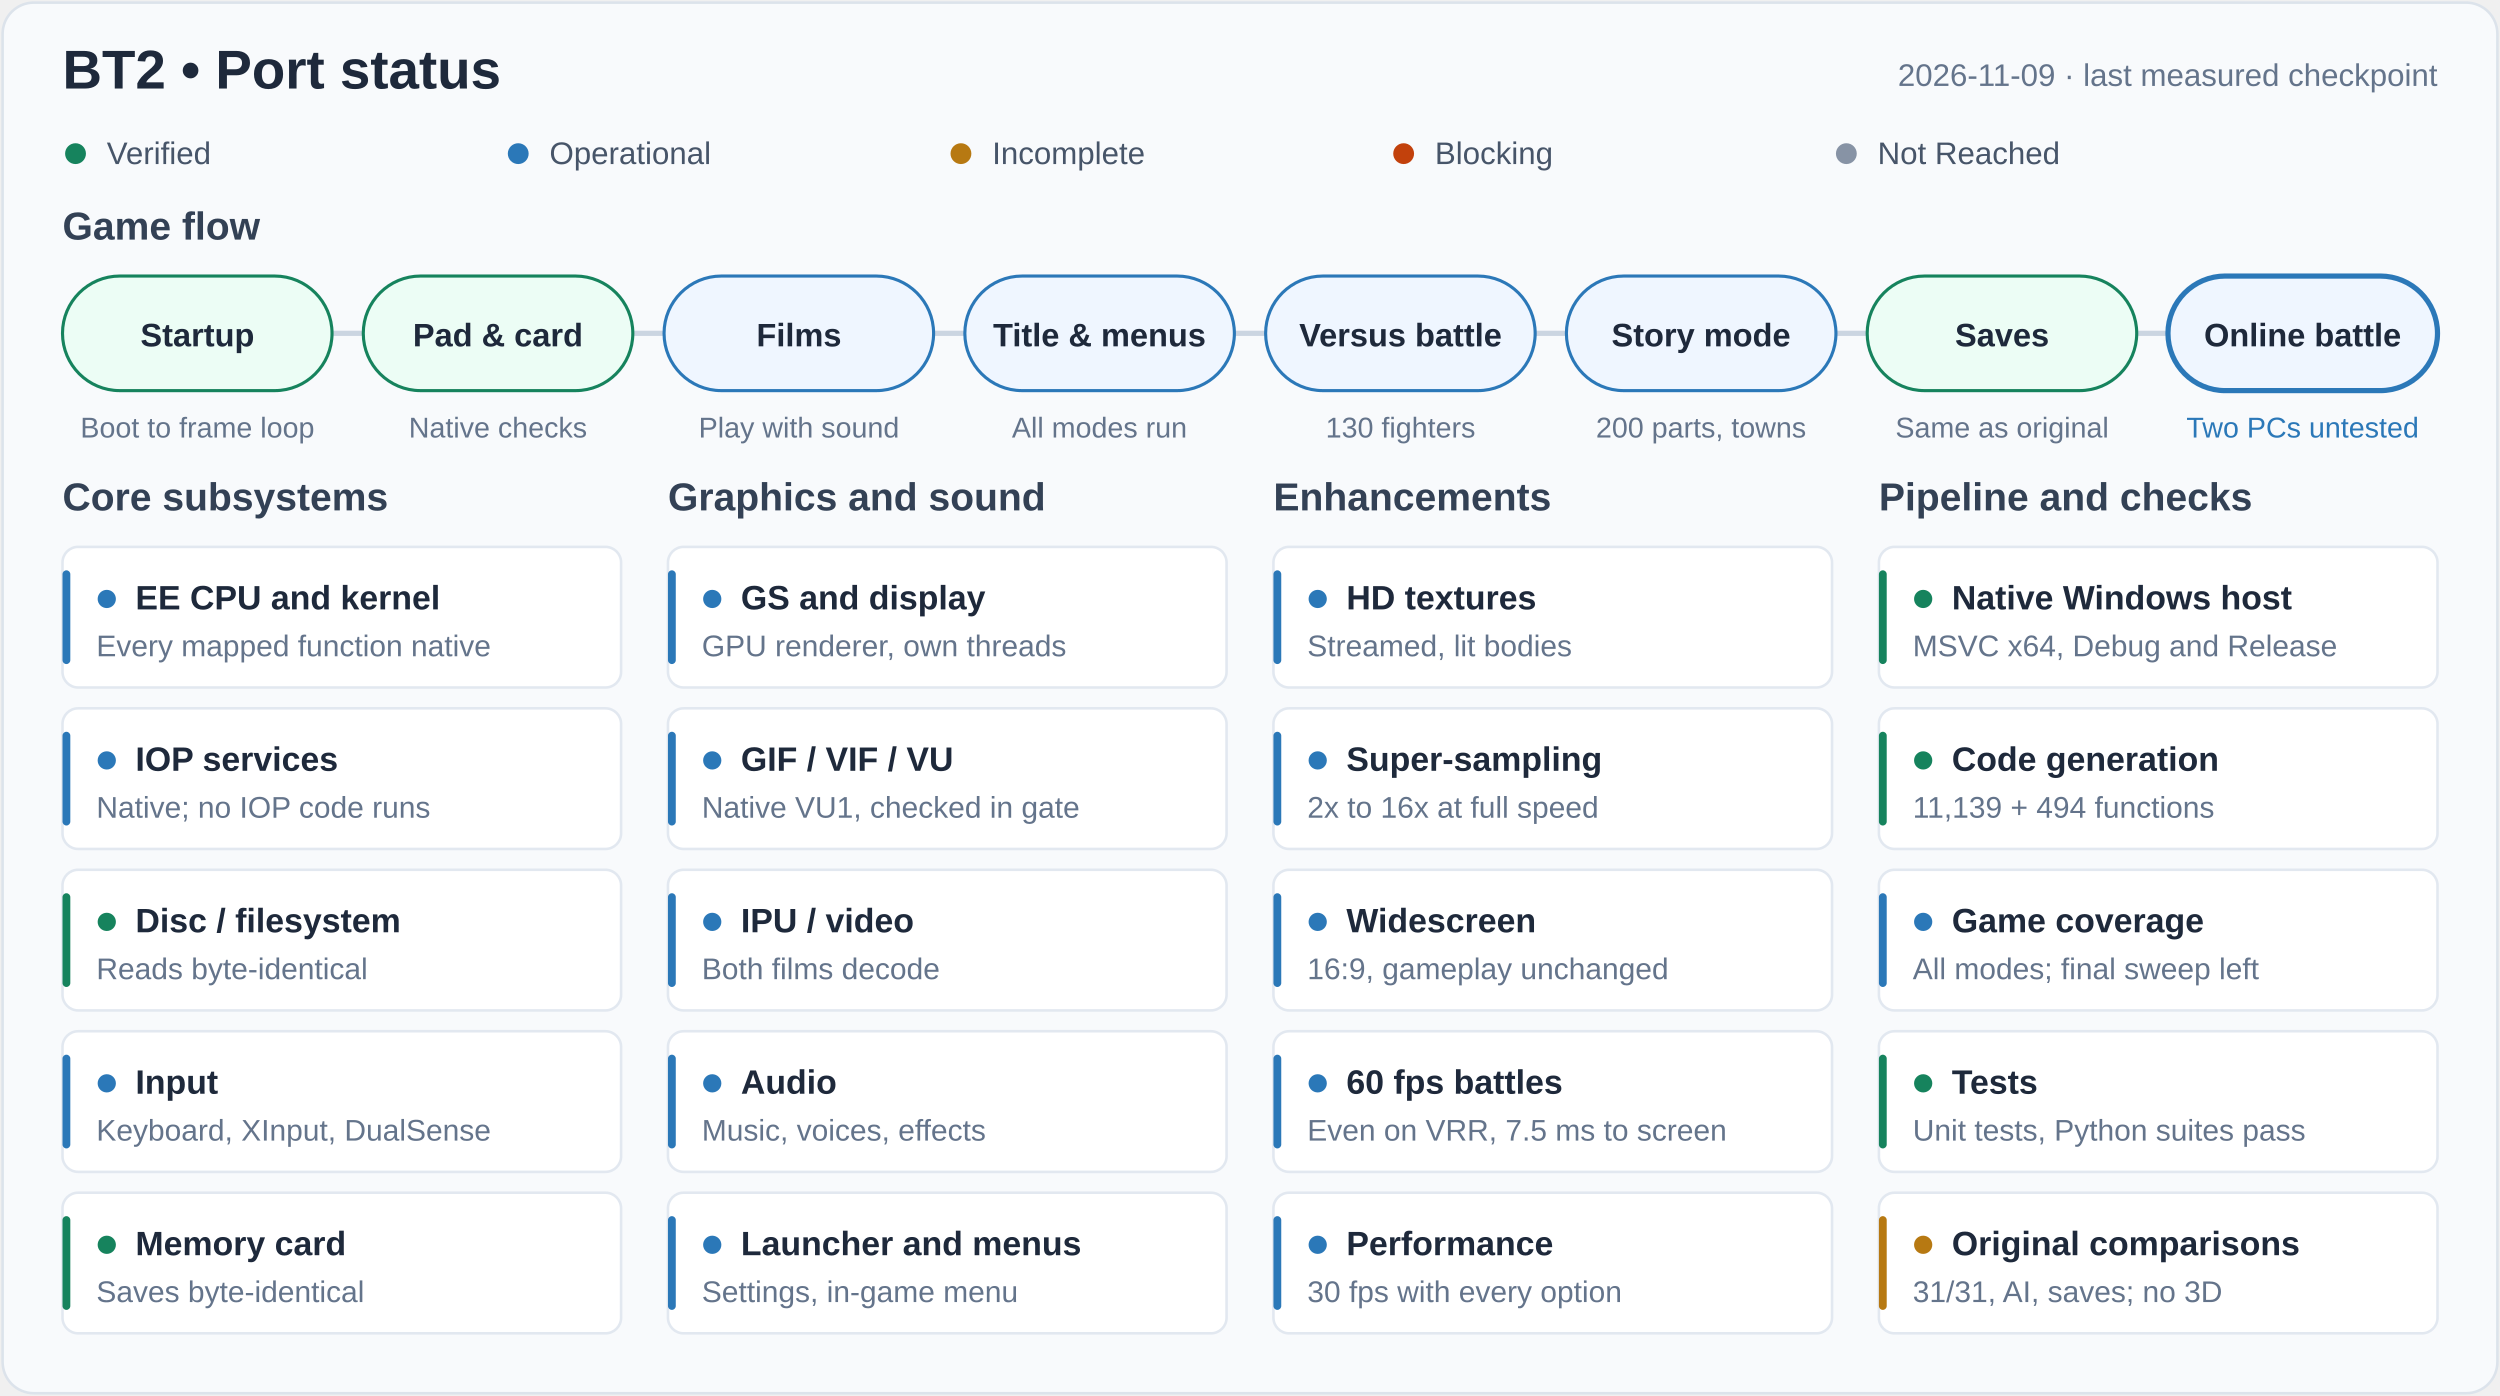
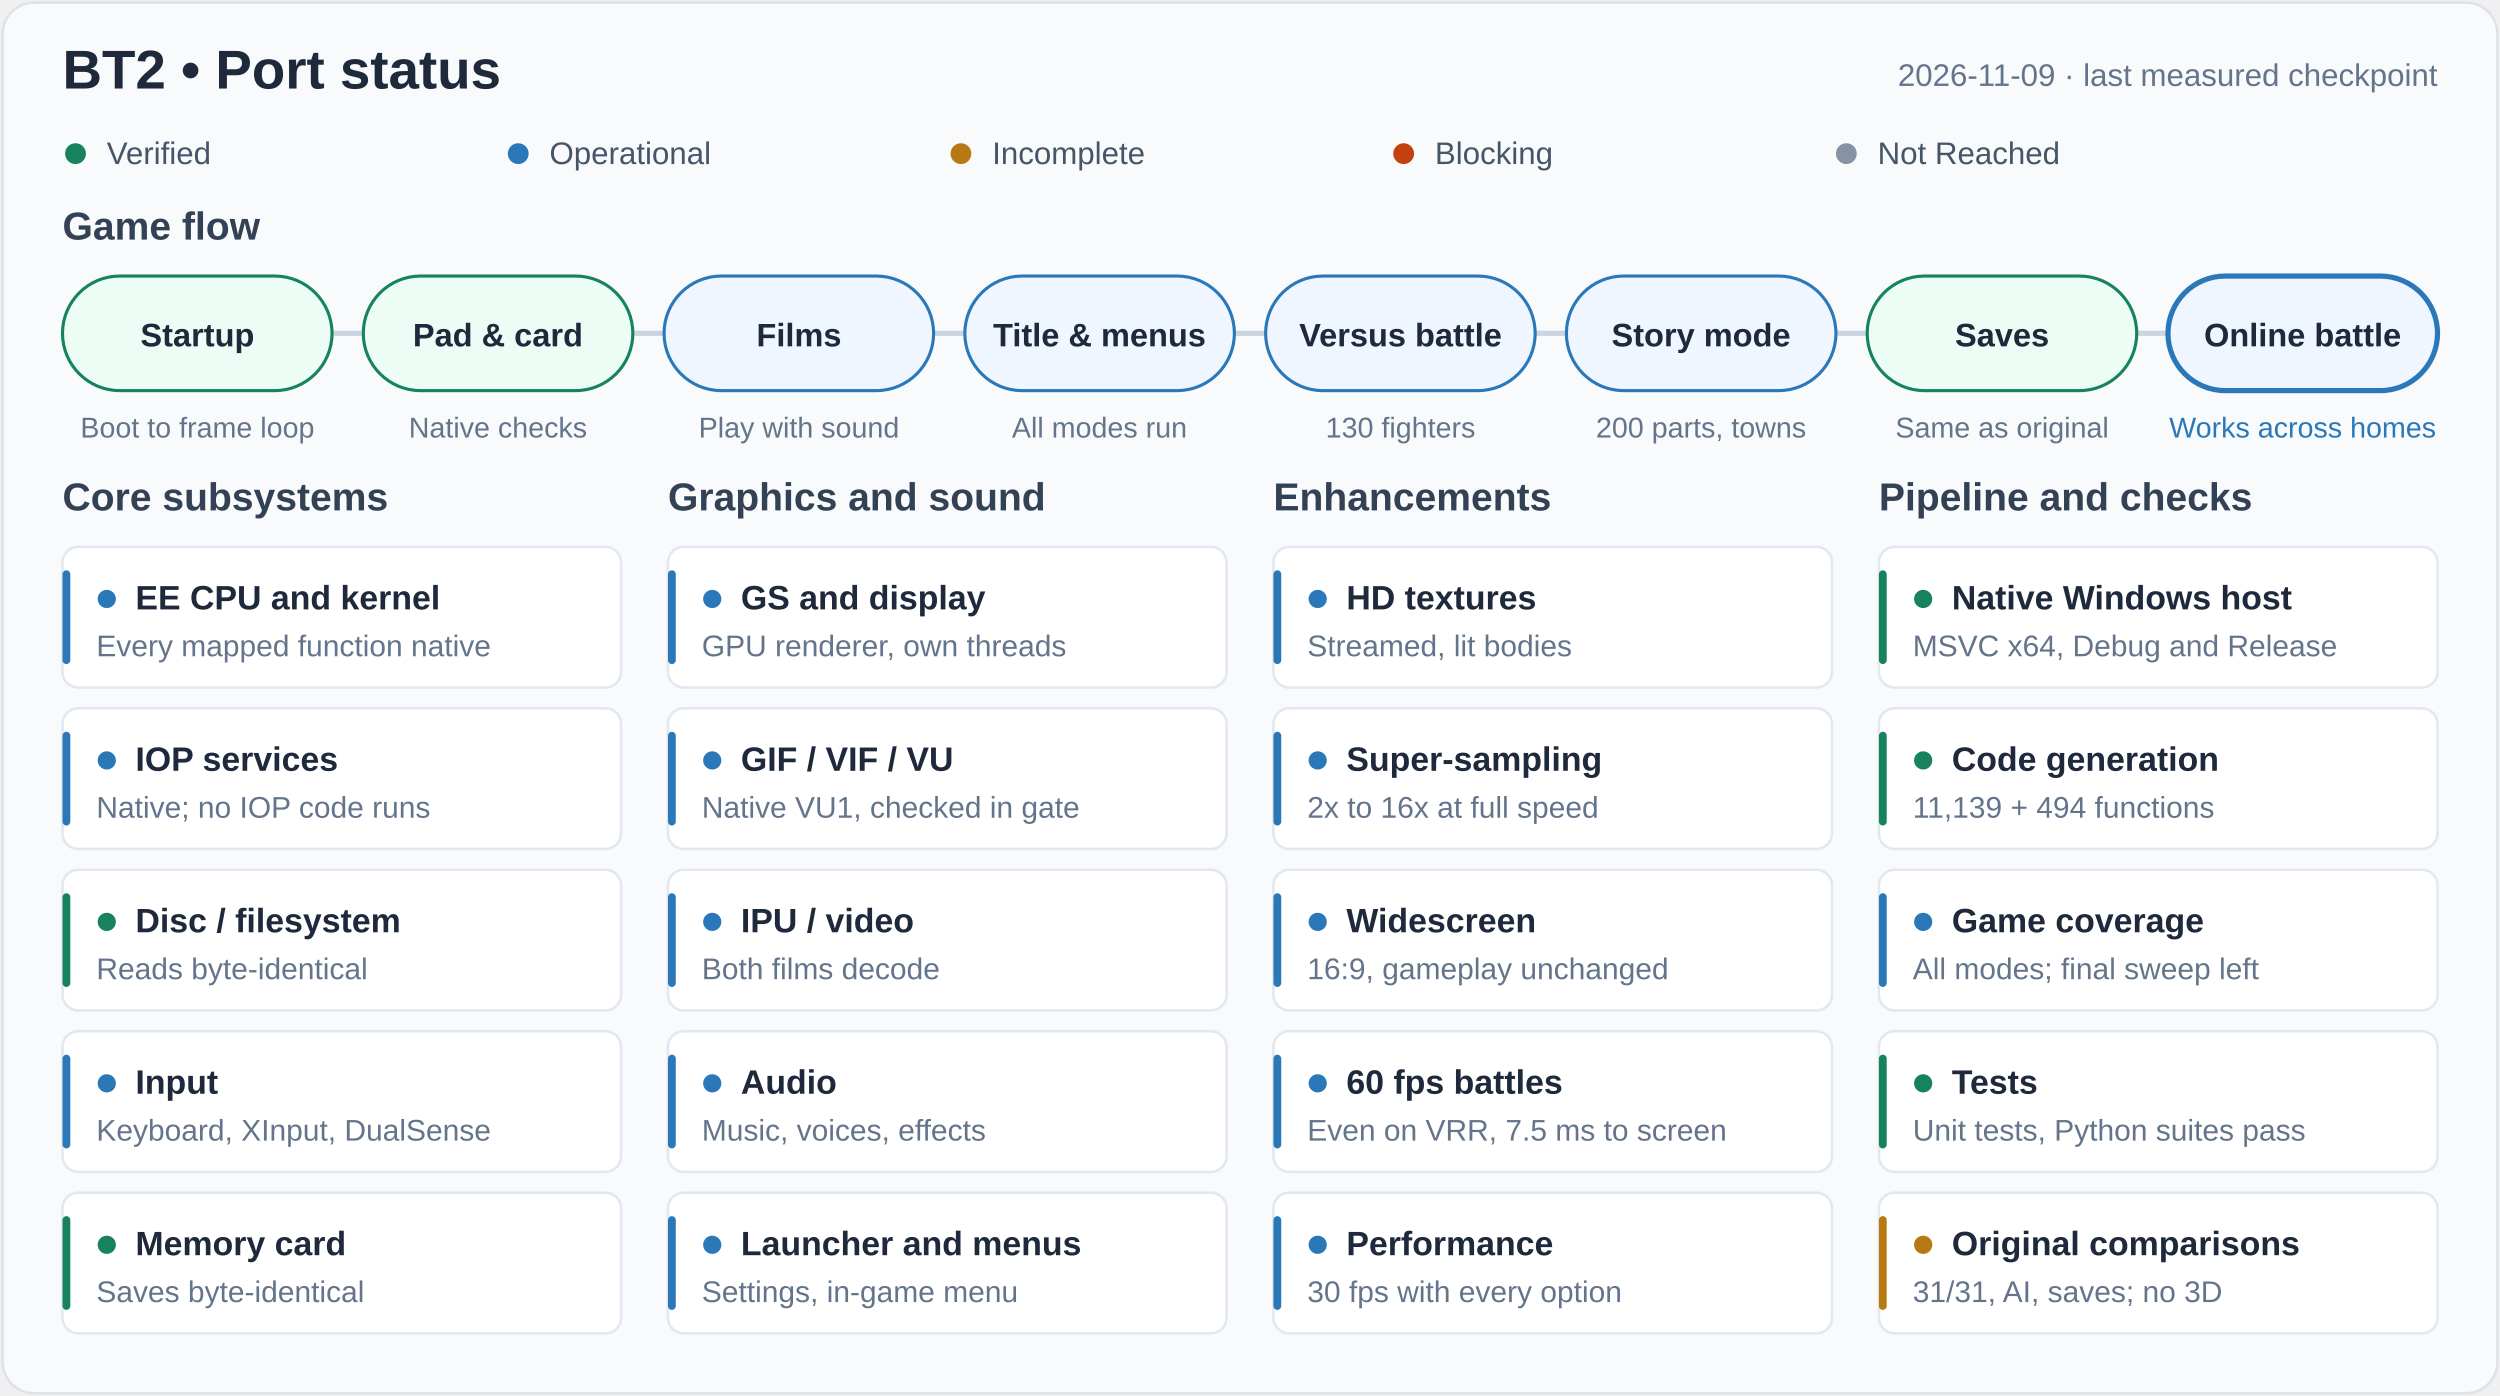
<svg xmlns="http://www.w3.org/2000/svg" width="960" height="536" viewBox="0 0 960 536" role="img" aria-labelledby="title desc">
  <rect x="1" y="1" width="958" height="534" rx="12" fill="#f8fafc" stroke="#dce3eb" />
  <g font-family="Segoe UI,Arial,sans-serif">
    <text x="24" y="34" font-size="21" font-weight="600" fill="#1e293b">BT2 • Port status</text>
    <text x="936" y="33" text-anchor="end" font-size="12" fill="#64748b">2026-11-09 · last measured checkpoint</text>
    <circle cx="29" cy="59" r="4" fill="#16835d" />
    <text x="41" y="63" font-size="12" fill="#475569">Verified</text>
    <circle cx="199" cy="59" r="4" fill="#2b78b8" />
    <text x="211" y="63" font-size="12" fill="#475569">Operational</text>
    <circle cx="369" cy="59" r="4" fill="#b77912" />
    <text x="381" y="63" font-size="12" fill="#475569">Incomplete</text>
    <circle cx="539" cy="59" r="4" fill="#c2410c" />
    <text x="551" y="63" font-size="12" fill="#475569">Blocking</text>
    <circle cx="709" cy="59" r="4" fill="#8793a5" />
    <text x="721" y="63" font-size="12" fill="#475569">Not Reached</text>
    <text x="24" y="92" font-size="15" font-weight="600" fill="#334155">Game flow</text>
    <line x1="75.8" y1="128" x2="884.2" y2="128" stroke="#cbd5e1" stroke-width="2" />
    <g>
      <rect x="24.0" y="106" width="103.5" height="44" rx="22" fill="#ecfdf5" stroke="#16835d" stroke-width="1.2" />
      <text x="75.8" y="133" text-anchor="middle" font-size="12.5" font-weight="600" fill="#1e293b">Startup</text>
      <text x="75.8" y="168" text-anchor="middle" font-size="11" fill="#64748b">Boot to frame loop</text>
    </g>
    <g>
      <rect x="139.5" y="106" width="103.5" height="44" rx="22" fill="#ecfdf5" stroke="#16835d" stroke-width="1.2" />
      <text x="191.2" y="133" text-anchor="middle" font-size="12.5" font-weight="600" fill="#1e293b">Pad &amp; card</text>
      <text x="191.2" y="168" text-anchor="middle" font-size="11" fill="#64748b">Native checks</text>
    </g>
    <g>
      <rect x="255.0" y="106" width="103.5" height="44" rx="22" fill="#eff6ff" stroke="#2b78b8" stroke-width="1.2" />
      <text x="306.8" y="133" text-anchor="middle" font-size="12.5" font-weight="600" fill="#1e293b">Films</text>
      <text x="306.8" y="168" text-anchor="middle" font-size="11" fill="#64748b">Play with sound</text>
    </g>
    <g>
      <rect x="370.5" y="106" width="103.5" height="44" rx="22" fill="#eff6ff" stroke="#2b78b8" stroke-width="1.2" />
      <text x="422.2" y="133" text-anchor="middle" font-size="12.5" font-weight="600" fill="#1e293b">Title &amp; menus</text>
      <text x="422.2" y="168" text-anchor="middle" font-size="11" fill="#64748b">All modes run</text>
    </g>
    <g>
      <rect x="486.0" y="106" width="103.5" height="44" rx="22" fill="#eff6ff" stroke="#2b78b8" stroke-width="1.2" />
      <text x="537.8" y="133" text-anchor="middle" font-size="12.5" font-weight="600" fill="#1e293b">Versus battle</text>
      <text x="537.8" y="168" text-anchor="middle" font-size="11" fill="#64748b">130 fighters</text>
    </g>
    <g>
      <rect x="601.5" y="106" width="103.5" height="44" rx="22" fill="#eff6ff" stroke="#2b78b8" stroke-width="1.2" />
      <text x="653.2" y="133" text-anchor="middle" font-size="12.5" font-weight="600" fill="#1e293b">Story mode</text>
      <text x="653.2" y="168" text-anchor="middle" font-size="11" fill="#64748b">200 parts, towns</text>
    </g>
    <g>
      <rect x="717.0" y="106" width="103.5" height="44" rx="22" fill="#ecfdf5" stroke="#16835d" stroke-width="1.2" />
      <text x="768.8" y="133" text-anchor="middle" font-size="12.5" font-weight="600" fill="#1e293b">Saves</text>
      <text x="768.8" y="168" text-anchor="middle" font-size="11" fill="#64748b">Same as original</text>
    </g>
    <g>
      <rect x="832.5" y="106" width="103.5" height="44" rx="22" fill="#eff6ff" stroke="#2b78b8" stroke-width="2" />
      <text x="884.2" y="133" text-anchor="middle" font-size="12.5" font-weight="600" fill="#1e293b">Online battle</text>
-       <text x="884.2" y="168" text-anchor="middle" font-size="11" fill="#2b78b8">Two PCs untested</text>
+       <text x="884.2" y="168" text-anchor="middle" font-size="11" fill="#2b78b8">Works across homes</text>
    </g>
    <text x="24.0" y="196" font-size="15" font-weight="600" fill="#334155">Core subsystems</text>
    <g>
      <rect x="24.0" y="210" width="214.5" height="54" rx="6" fill="#fff" stroke="#e2e8f0" />
      <rect x="24.0" y="219" width="3" height="36" rx="1.5" fill="#2b78b8" />
      <circle cx="41.0" cy="230" r="3.5" fill="#2b78b8" />
      <text x="52.0" y="234" font-size="13" font-weight="600" fill="#1e293b">EE CPU and kernel</text>
      <text x="37.0" y="252" font-size="11.5" fill="#64748b">Every mapped function native</text>
    </g>
    <g>
      <rect x="24.0" y="272" width="214.5" height="54" rx="6" fill="#fff" stroke="#e2e8f0" />
      <rect x="24.0" y="281" width="3" height="36" rx="1.5" fill="#2b78b8" />
      <circle cx="41.0" cy="292" r="3.5" fill="#2b78b8" />
      <text x="52.0" y="296" font-size="13" font-weight="600" fill="#1e293b">IOP services</text>
      <text x="37.0" y="314" font-size="11.5" fill="#64748b">Native; no IOP code runs</text>
    </g>
    <g>
      <rect x="24.0" y="334" width="214.5" height="54" rx="6" fill="#fff" stroke="#e2e8f0" />
      <rect x="24.0" y="343" width="3" height="36" rx="1.5" fill="#16835d" />
      <circle cx="41.0" cy="354" r="3.5" fill="#16835d" />
      <text x="52.0" y="358" font-size="13" font-weight="600" fill="#1e293b">Disc / filesystem</text>
      <text x="37.0" y="376" font-size="11.5" fill="#64748b">Reads byte-identical</text>
    </g>
    <g>
      <rect x="24.0" y="396" width="214.5" height="54" rx="6" fill="#fff" stroke="#e2e8f0" />
      <rect x="24.0" y="405" width="3" height="36" rx="1.5" fill="#2b78b8" />
      <circle cx="41.0" cy="416" r="3.5" fill="#2b78b8" />
      <text x="52.0" y="420" font-size="13" font-weight="600" fill="#1e293b">Input</text>
      <text x="37.0" y="438" font-size="11.5" fill="#64748b">Keyboard, XInput, DualSense</text>
    </g>
    <g>
      <rect x="24.0" y="458" width="214.5" height="54" rx="6" fill="#fff" stroke="#e2e8f0" />
      <rect x="24.0" y="467" width="3" height="36" rx="1.5" fill="#16835d" />
      <circle cx="41.0" cy="478" r="3.5" fill="#16835d" />
      <text x="52.0" y="482" font-size="13" font-weight="600" fill="#1e293b">Memory card</text>
      <text x="37.0" y="500" font-size="11.5" fill="#64748b">Saves byte-identical</text>
    </g>
    <text x="256.5" y="196" font-size="15" font-weight="600" fill="#334155">Graphics and sound</text>
    <g>
      <rect x="256.5" y="210" width="214.5" height="54" rx="6" fill="#fff" stroke="#e2e8f0" />
      <rect x="256.5" y="219" width="3" height="36" rx="1.5" fill="#2b78b8" />
      <circle cx="273.5" cy="230" r="3.5" fill="#2b78b8" />
      <text x="284.5" y="234" font-size="13" font-weight="600" fill="#1e293b">GS and display</text>
      <text x="269.5" y="252" font-size="11.5" fill="#64748b">GPU renderer, own threads</text>
    </g>
    <g>
      <rect x="256.5" y="272" width="214.5" height="54" rx="6" fill="#fff" stroke="#e2e8f0" />
      <rect x="256.5" y="281" width="3" height="36" rx="1.5" fill="#2b78b8" />
      <circle cx="273.5" cy="292" r="3.5" fill="#2b78b8" />
      <text x="284.5" y="296" font-size="13" font-weight="600" fill="#1e293b">GIF / VIF / VU</text>
      <text x="269.5" y="314" font-size="11.5" fill="#64748b">Native VU1, checked in gate</text>
    </g>
    <g>
      <rect x="256.5" y="334" width="214.5" height="54" rx="6" fill="#fff" stroke="#e2e8f0" />
      <rect x="256.5" y="343" width="3" height="36" rx="1.5" fill="#2b78b8" />
      <circle cx="273.5" cy="354" r="3.5" fill="#2b78b8" />
      <text x="284.5" y="358" font-size="13" font-weight="600" fill="#1e293b">IPU / video</text>
      <text x="269.5" y="376" font-size="11.5" fill="#64748b">Both films decode</text>
    </g>
    <g>
      <rect x="256.5" y="396" width="214.5" height="54" rx="6" fill="#fff" stroke="#e2e8f0" />
      <rect x="256.5" y="405" width="3" height="36" rx="1.5" fill="#2b78b8" />
      <circle cx="273.5" cy="416" r="3.5" fill="#2b78b8" />
      <text x="284.5" y="420" font-size="13" font-weight="600" fill="#1e293b">Audio</text>
      <text x="269.5" y="438" font-size="11.5" fill="#64748b">Music, voices, effects</text>
    </g>
    <g>
      <rect x="256.5" y="458" width="214.5" height="54" rx="6" fill="#fff" stroke="#e2e8f0" />
      <rect x="256.5" y="467" width="3" height="36" rx="1.5" fill="#2b78b8" />
      <circle cx="273.5" cy="478" r="3.5" fill="#2b78b8" />
      <text x="284.5" y="482" font-size="13" font-weight="600" fill="#1e293b">Launcher and menus</text>
      <text x="269.5" y="500" font-size="11.5" fill="#64748b">Settings, in-game menu</text>
    </g>
    <text x="489.0" y="196" font-size="15" font-weight="600" fill="#334155">Enhancements</text>
    <g>
      <rect x="489.0" y="210" width="214.5" height="54" rx="6" fill="#fff" stroke="#e2e8f0" />
      <rect x="489.0" y="219" width="3" height="36" rx="1.5" fill="#2b78b8" />
      <circle cx="506.0" cy="230" r="3.5" fill="#2b78b8" />
      <text x="517.0" y="234" font-size="13" font-weight="600" fill="#1e293b">HD textures</text>
      <text x="502.0" y="252" font-size="11.5" fill="#64748b">Streamed, lit bodies</text>
    </g>
    <g>
      <rect x="489.0" y="272" width="214.5" height="54" rx="6" fill="#fff" stroke="#e2e8f0" />
      <rect x="489.0" y="281" width="3" height="36" rx="1.5" fill="#2b78b8" />
      <circle cx="506.0" cy="292" r="3.5" fill="#2b78b8" />
      <text x="517.0" y="296" font-size="13" font-weight="600" fill="#1e293b">Super-sampling</text>
      <text x="502.0" y="314" font-size="11.5" fill="#64748b">2x to 16x at full speed</text>
    </g>
    <g>
      <rect x="489.0" y="334" width="214.5" height="54" rx="6" fill="#fff" stroke="#e2e8f0" />
      <rect x="489.0" y="343" width="3" height="36" rx="1.5" fill="#2b78b8" />
      <circle cx="506.0" cy="354" r="3.5" fill="#2b78b8" />
      <text x="517.0" y="358" font-size="13" font-weight="600" fill="#1e293b">Widescreen</text>
      <text x="502.0" y="376" font-size="11.5" fill="#64748b">16:9, gameplay unchanged</text>
    </g>
    <g>
      <rect x="489.0" y="396" width="214.5" height="54" rx="6" fill="#fff" stroke="#e2e8f0" />
      <rect x="489.0" y="405" width="3" height="36" rx="1.5" fill="#2b78b8" />
      <circle cx="506.0" cy="416" r="3.5" fill="#2b78b8" />
      <text x="517.0" y="420" font-size="13" font-weight="600" fill="#1e293b">60 fps battles</text>
      <text x="502.0" y="438" font-size="11.5" fill="#64748b">Even on VRR, 7.5 ms to screen</text>
    </g>
    <g>
      <rect x="489.0" y="458" width="214.5" height="54" rx="6" fill="#fff" stroke="#e2e8f0" />
      <rect x="489.0" y="467" width="3" height="36" rx="1.5" fill="#2b78b8" />
      <circle cx="506.0" cy="478" r="3.5" fill="#2b78b8" />
      <text x="517.0" y="482" font-size="13" font-weight="600" fill="#1e293b">Performance</text>
      <text x="502.0" y="500" font-size="11.5" fill="#64748b">30 fps with every option</text>
    </g>
    <text x="721.5" y="196" font-size="15" font-weight="600" fill="#334155">Pipeline and checks</text>
    <g>
      <rect x="721.5" y="210" width="214.5" height="54" rx="6" fill="#fff" stroke="#e2e8f0" />
      <rect x="721.5" y="219" width="3" height="36" rx="1.5" fill="#16835d" />
      <circle cx="738.5" cy="230" r="3.5" fill="#16835d" />
      <text x="749.5" y="234" font-size="13" font-weight="600" fill="#1e293b">Native Windows host</text>
      <text x="734.5" y="252" font-size="11.5" fill="#64748b">MSVC x64, Debug and Release</text>
    </g>
    <g>
      <rect x="721.5" y="272" width="214.5" height="54" rx="6" fill="#fff" stroke="#e2e8f0" />
      <rect x="721.5" y="281" width="3" height="36" rx="1.5" fill="#16835d" />
      <circle cx="738.5" cy="292" r="3.5" fill="#16835d" />
      <text x="749.5" y="296" font-size="13" font-weight="600" fill="#1e293b">Code generation</text>
      <text x="734.5" y="314" font-size="11.5" fill="#64748b">11,139 + 494 functions</text>
    </g>
    <g>
      <rect x="721.5" y="334" width="214.5" height="54" rx="6" fill="#fff" stroke="#e2e8f0" />
      <rect x="721.5" y="343" width="3" height="36" rx="1.5" fill="#2b78b8" />
      <circle cx="738.5" cy="354" r="3.5" fill="#2b78b8" />
      <text x="749.5" y="358" font-size="13" font-weight="600" fill="#1e293b">Game coverage</text>
      <text x="734.5" y="376" font-size="11.5" fill="#64748b">All modes; final sweep left</text>
    </g>
    <g>
      <rect x="721.5" y="396" width="214.5" height="54" rx="6" fill="#fff" stroke="#e2e8f0" />
      <rect x="721.5" y="405" width="3" height="36" rx="1.5" fill="#16835d" />
      <circle cx="738.5" cy="416" r="3.5" fill="#16835d" />
      <text x="749.5" y="420" font-size="13" font-weight="600" fill="#1e293b">Tests</text>
      <text x="734.5" y="438" font-size="11.5" fill="#64748b">Unit tests, Python suites pass</text>
    </g>
    <g>
      <rect x="721.5" y="458" width="214.5" height="54" rx="6" fill="#fff" stroke="#e2e8f0" />
      <rect x="721.5" y="467" width="3" height="36" rx="1.5" fill="#b77912" />
      <circle cx="738.5" cy="478" r="3.5" fill="#b77912" />
      <text x="749.5" y="482" font-size="13" font-weight="600" fill="#1e293b">Original comparisons</text>
      <text x="734.5" y="500" font-size="11.5" fill="#64748b">31/31, AI, saves; no 3D</text>
    </g>
  </g>
</svg>
